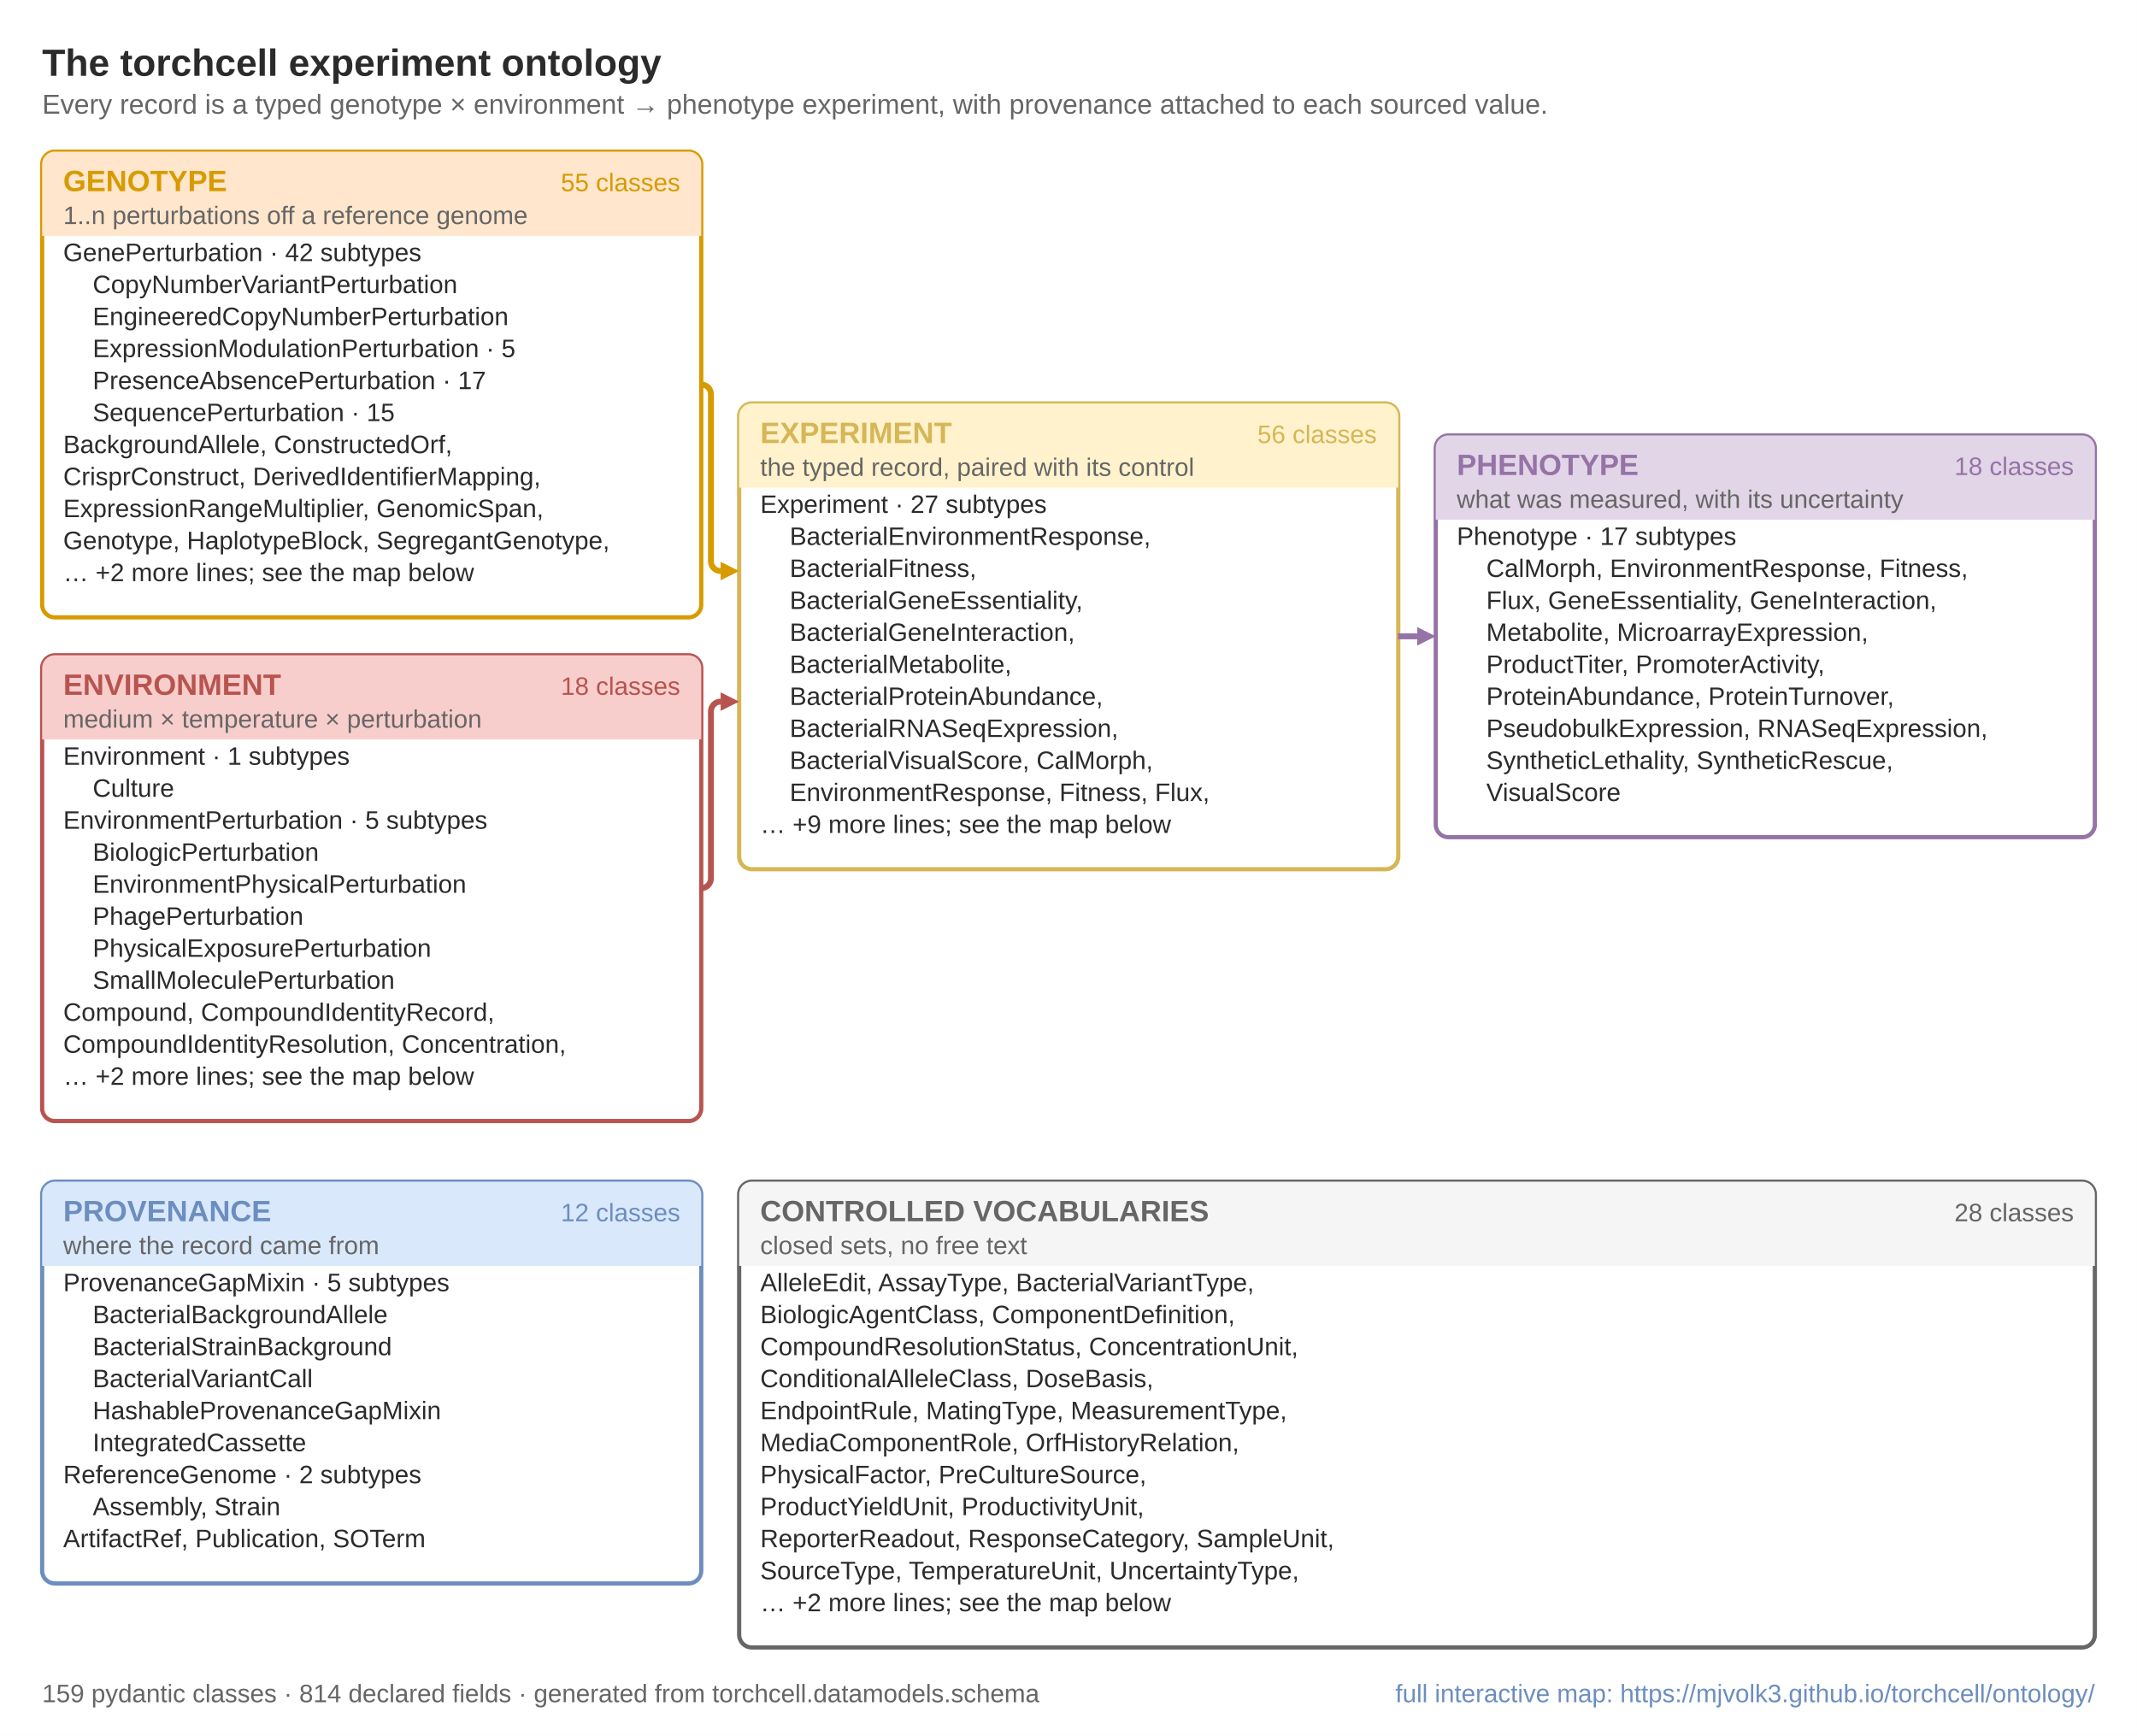
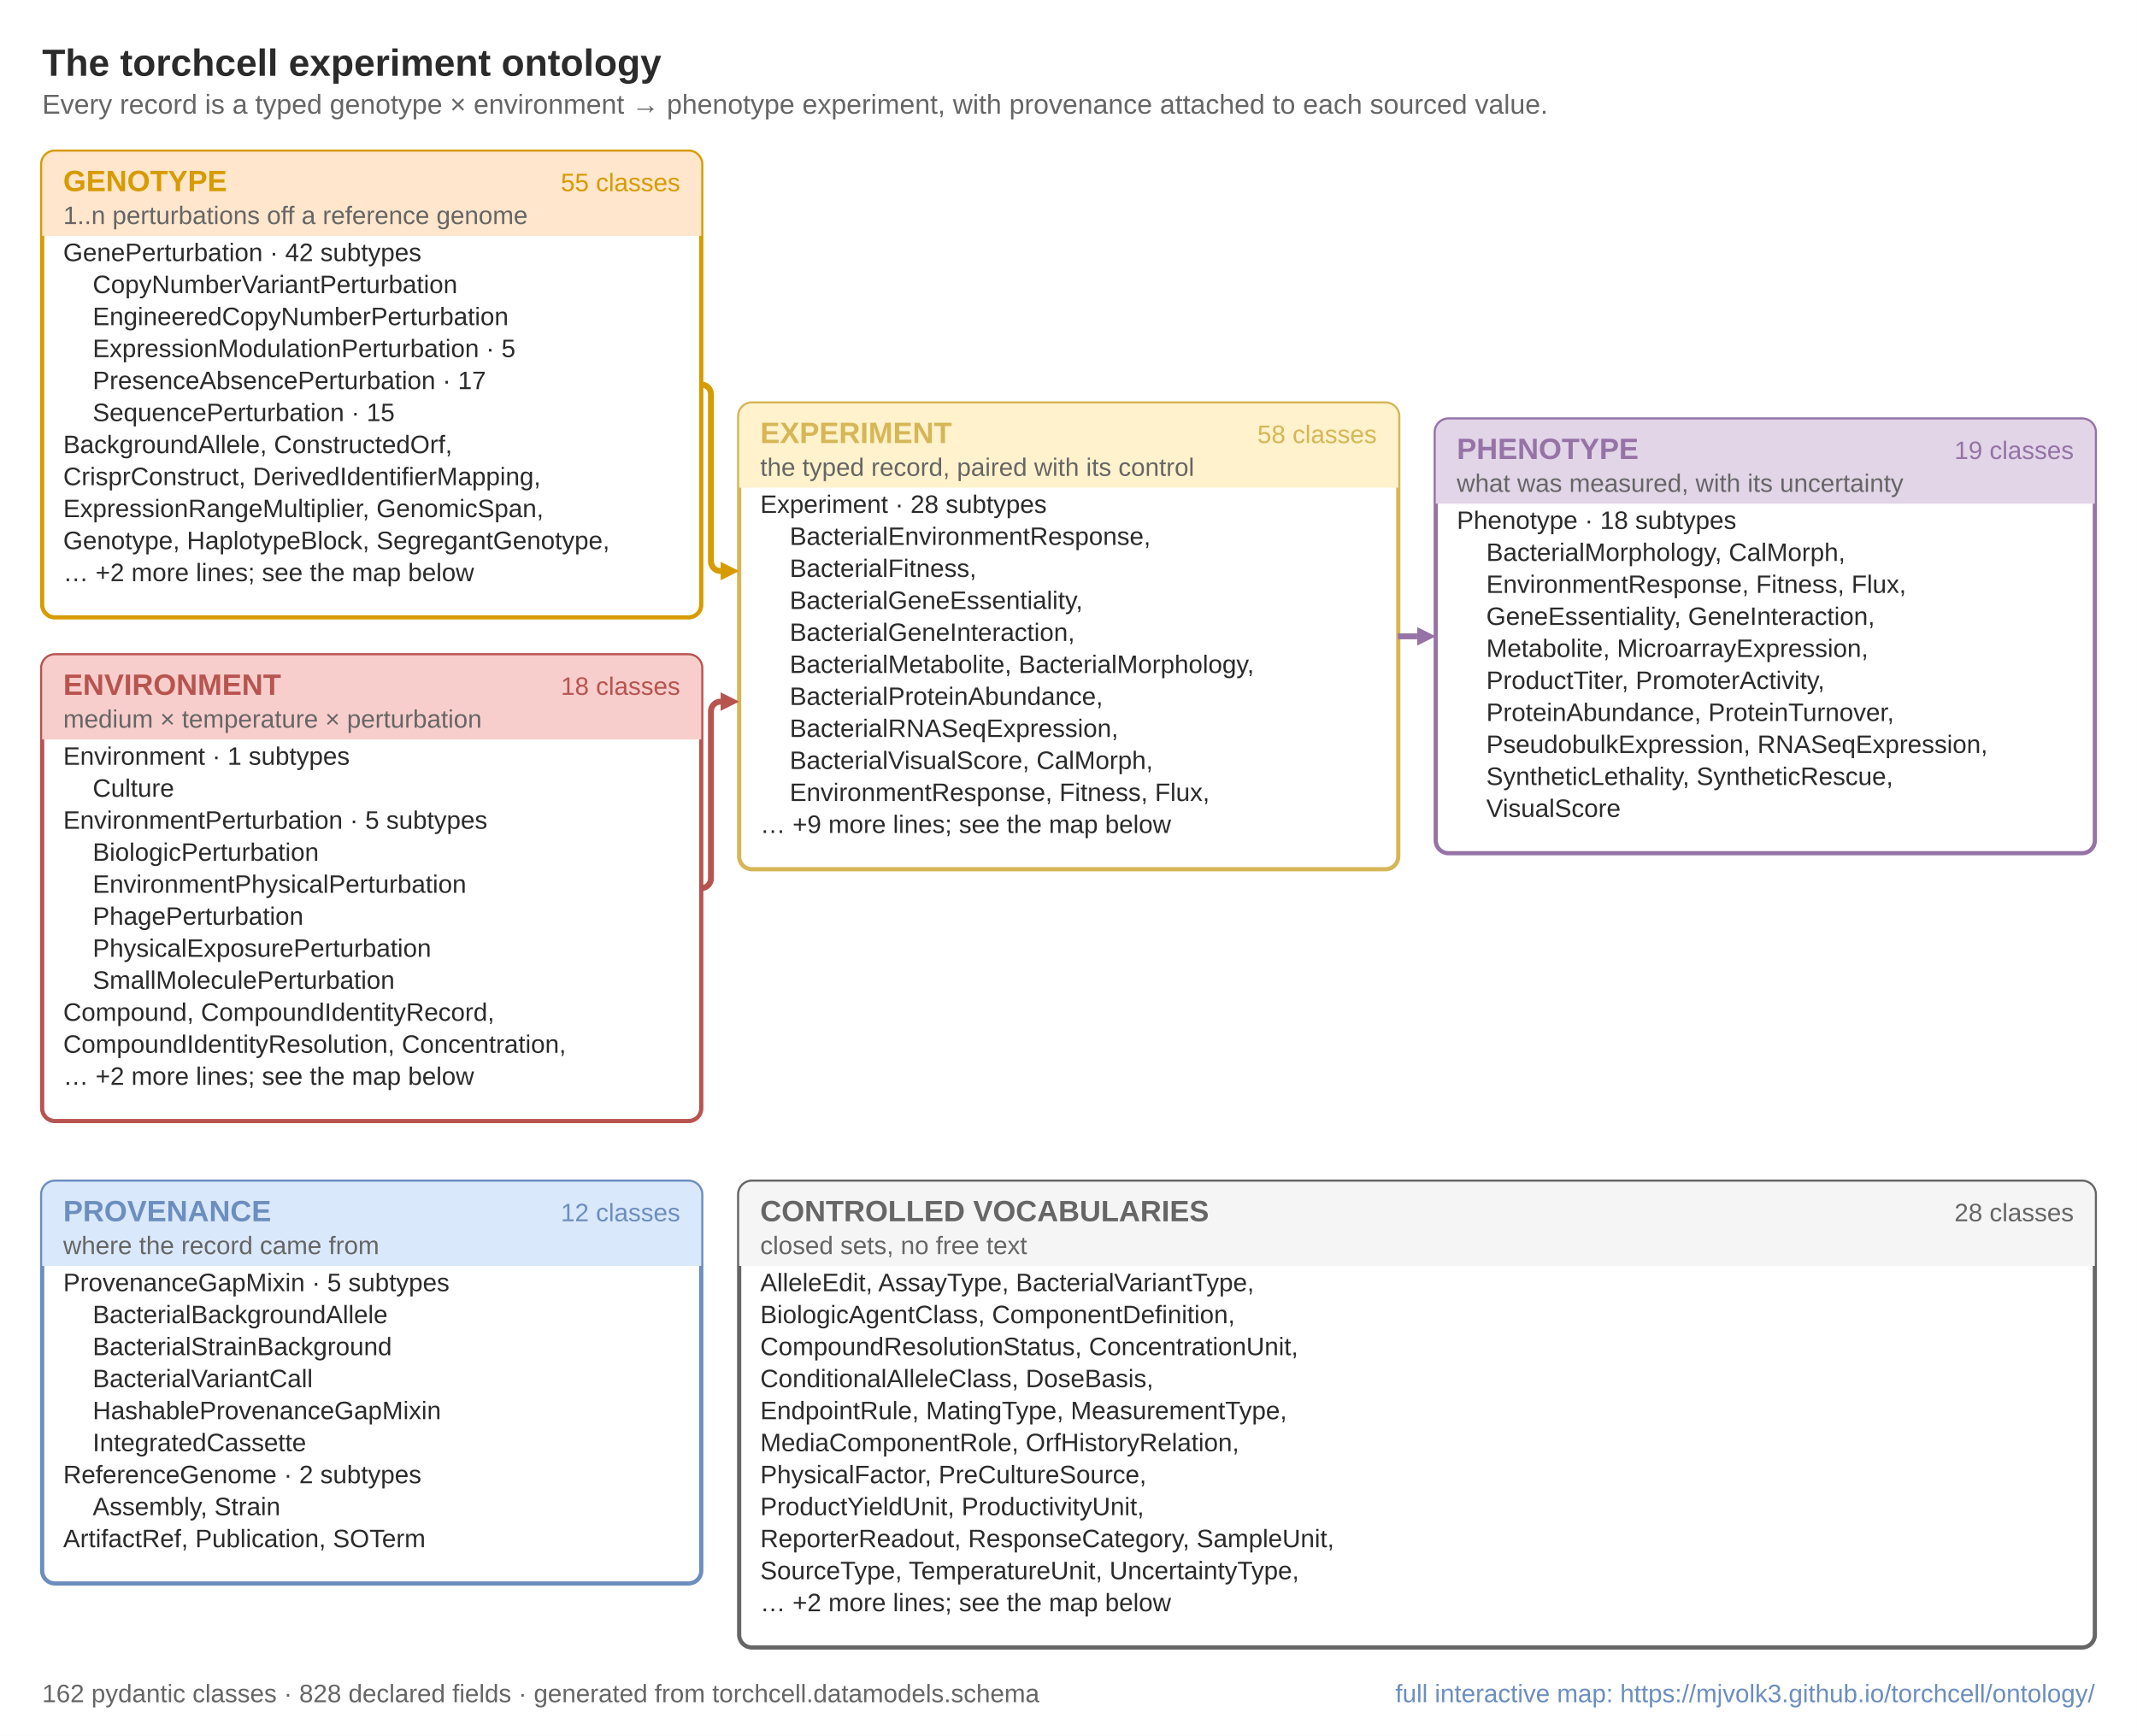
<svg xmlns="http://www.w3.org/2000/svg" width="179.00mm" height="145.41mm" viewBox="0 0 507.4 412.2" font-family="Arial, Helvetica, sans-serif">
  <style>text{font-family:Arial,Helvetica,sans-serif}</style>
  <rect width="100%" height="100%" fill="#FFFFFF" />
  <text x="10.0" y="18.0" font-size="9" font-weight="700" fill="#2B2B2B">The torchcell experiment ontology</text>
  <text x="10.0" y="27.0" font-size="6.5" fill="#666666">Every record is a typed genotype × environment → phenotype experiment, with provenance attached to each sourced value.</text>
  <rect x="10.0" y="36.0" width="156.5" height="110.6" rx="3" fill="#FFFFFF" stroke="#D79B00" stroke-width="1" />
  <path d="M10.0 39.0 a3 3 0 0 1 3 -3 h150.5 a3 3 0 0 1 3 3 v17.0 h-156.5 Z" fill="#FFE6CC" />
  <text x="15.0" y="45.4" font-size="7" font-weight="700" fill="#D79B00">GENOTYPE</text>
  <text x="161.5" y="45.4" font-size="6" text-anchor="end" fill="#D79B00">55 classes</text>
  <text x="15.0" y="53.2" font-size="6" fill="#666666">1..n perturbations off a reference genome</text>
  <text x="15.0" y="62.0" font-size="6" fill="#2B2B2B">GenePerturbation  ·  42 subtypes</text>
  <text x="22.0" y="69.6" font-size="6" fill="#2B2B2B">CopyNumberVariantPerturbation</text>
  <text x="22.0" y="77.2" font-size="6" fill="#2B2B2B">EngineeredCopyNumberPerturbation</text>
  <text x="22.0" y="84.8" font-size="6" fill="#2B2B2B">ExpressionModulationPerturbation  ·  5</text>
  <text x="22.0" y="92.4" font-size="6" fill="#2B2B2B">PresenceAbsencePerturbation  ·  17</text>
  <text x="22.0" y="100.0" font-size="6" fill="#2B2B2B">SequencePerturbation  ·  15</text>
  <text x="15.0" y="107.6" font-size="6" fill="#2B2B2B">BackgroundAllele, ConstructedOrf,</text>
  <text x="15.0" y="115.2" font-size="6" fill="#2B2B2B">CrisprConstruct, DerivedIdentifierMapping,</text>
  <text x="15.0" y="122.8" font-size="6" fill="#2B2B2B">ExpressionRangeMultiplier, GenomicSpan,</text>
  <text x="15.0" y="130.4" font-size="6" fill="#2B2B2B">Genotype, HaplotypeBlock, SegregantGenotype,</text>
  <text x="15.0" y="138.0" font-size="6" fill="#2B2B2B">…  +2 more lines; see the map below</text>
  <rect x="10.0" y="155.6" width="156.5" height="110.6" rx="3" fill="#FFFFFF" stroke="#B85450" stroke-width="1" />
  <path d="M10.0 158.6 a3 3 0 0 1 3 -3 h150.5 a3 3 0 0 1 3 3 v17.0 h-156.5 Z" fill="#F8CECC" />
  <text x="15.0" y="165.0" font-size="7" font-weight="700" fill="#B85450">ENVIRONMENT</text>
  <text x="161.5" y="165.0" font-size="6" text-anchor="end" fill="#B85450">18 classes</text>
  <text x="15.0" y="172.8" font-size="6" fill="#666666">medium × temperature × perturbation</text>
  <text x="15.0" y="181.6" font-size="6" fill="#2B2B2B">Environment  ·  1 subtypes</text>
  <text x="22.0" y="189.2" font-size="6" fill="#2B2B2B">Culture</text>
  <text x="15.0" y="196.8" font-size="6" fill="#2B2B2B">EnvironmentPerturbation  ·  5 subtypes</text>
  <text x="22.0" y="204.4" font-size="6" fill="#2B2B2B">BiologicPerturbation</text>
  <text x="22.0" y="212.0" font-size="6" fill="#2B2B2B">EnvironmentPhysicalPerturbation</text>
  <text x="22.0" y="219.6" font-size="6" fill="#2B2B2B">PhagePerturbation</text>
  <text x="22.0" y="227.2" font-size="6" fill="#2B2B2B">PhysicalExposurePerturbation</text>
  <text x="22.0" y="234.8" font-size="6" fill="#2B2B2B">SmallMoleculePerturbation</text>
  <text x="15.0" y="242.4" font-size="6" fill="#2B2B2B">Compound, CompoundIdentityRecord,</text>
  <text x="15.0" y="250.0" font-size="6" fill="#2B2B2B">CompoundIdentityResolution, Concentration,</text>
  <text x="15.0" y="257.6" font-size="6" fill="#2B2B2B">…  +2 more lines; see the map below</text>
  <rect x="175.5" y="95.8" width="156.5" height="110.6" rx="3" fill="#FFFFFF" stroke="#D6B656" stroke-width="1" />
  <path d="M175.5 98.8 a3 3 0 0 1 3 -3 h150.5 a3 3 0 0 1 3 3 v17.0 h-156.5 Z" fill="#FFF2CC" />
  <text x="180.5" y="105.2" font-size="7" font-weight="700" fill="#D6B656">EXPERIMENT</text>
-   <text x="326.9" y="105.2" font-size="6" text-anchor="end" fill="#D6B656">56 classes</text>
+   <text x="326.9" y="105.2" font-size="6" text-anchor="end" fill="#D6B656">58 classes</text>
  <text x="180.5" y="113.0" font-size="6" fill="#666666">the typed record, paired with its control</text>
-   <text x="180.5" y="121.8" font-size="6" fill="#2B2B2B">Experiment  ·  27 subtypes</text>
+   <text x="180.5" y="121.8" font-size="6" fill="#2B2B2B">Experiment  ·  28 subtypes</text>
  <text x="187.5" y="129.4" font-size="6" fill="#2B2B2B">BacterialEnvironmentResponse,</text>
  <text x="187.5" y="137.0" font-size="6" fill="#2B2B2B">BacterialFitness,</text>
  <text x="187.5" y="144.6" font-size="6" fill="#2B2B2B">BacterialGeneEssentiality,</text>
  <text x="187.5" y="152.2" font-size="6" fill="#2B2B2B">BacterialGeneInteraction,</text>
-   <text x="187.5" y="159.8" font-size="6" fill="#2B2B2B">BacterialMetabolite,</text>
+   <text x="187.5" y="159.8" font-size="6" fill="#2B2B2B">BacterialMetabolite, BacterialMorphology,</text>
  <text x="187.5" y="167.4" font-size="6" fill="#2B2B2B">BacterialProteinAbundance,</text>
  <text x="187.5" y="175.0" font-size="6" fill="#2B2B2B">BacterialRNASeqExpression,</text>
  <text x="187.5" y="182.6" font-size="6" fill="#2B2B2B">BacterialVisualScore, CalMorph,</text>
  <text x="187.5" y="190.2" font-size="6" fill="#2B2B2B">EnvironmentResponse, Fitness, Flux,</text>
  <text x="180.5" y="197.8" font-size="6" fill="#2B2B2B">…  +9 more lines; see the map below</text>
-   <rect x="340.9" y="103.4" width="156.5" height="95.4" rx="3" fill="#FFFFFF" stroke="#9673A6" stroke-width="1" />
-   <path d="M340.9 106.4 a3 3 0 0 1 3 -3 h150.5 a3 3 0 0 1 3 3 v17.0 h-156.5 Z" fill="#E1D5E7" />
-   <text x="345.9" y="112.8" font-size="7" font-weight="700" fill="#9673A6">PHENOTYPE</text>
-   <text x="492.4" y="112.8" font-size="6" text-anchor="end" fill="#9673A6">18 classes</text>
-   <text x="345.9" y="120.6" font-size="6" fill="#666666">what was measured, with its uncertainty</text>
-   <text x="345.9" y="129.4" font-size="6" fill="#2B2B2B">Phenotype  ·  17 subtypes</text>
-   <text x="352.9" y="137.0" font-size="6" fill="#2B2B2B">CalMorph, EnvironmentResponse, Fitness,</text>
-   <text x="352.9" y="144.6" font-size="6" fill="#2B2B2B">Flux, GeneEssentiality, GeneInteraction,</text>
-   <text x="352.9" y="152.2" font-size="6" fill="#2B2B2B">Metabolite, MicroarrayExpression,</text>
-   <text x="352.9" y="159.8" font-size="6" fill="#2B2B2B">ProductTiter, PromoterActivity,</text>
-   <text x="352.9" y="167.4" font-size="6" fill="#2B2B2B">ProteinAbundance, ProteinTurnover,</text>
-   <text x="352.9" y="175.0" font-size="6" fill="#2B2B2B">PseudobulkExpression, RNASeqExpression,</text>
-   <text x="352.9" y="182.6" font-size="6" fill="#2B2B2B">SyntheticLethality, SyntheticRescue,</text>
-   <text x="352.9" y="190.2" font-size="6" fill="#2B2B2B">VisualScore</text>
+   <rect x="340.9" y="99.6" width="156.5" height="103.0" rx="3" fill="#FFFFFF" stroke="#9673A6" stroke-width="1" />
+   <path d="M340.9 102.6 a3 3 0 0 1 3 -3 h150.5 a3 3 0 0 1 3 3 v17.0 h-156.5 Z" fill="#E1D5E7" />
+   <text x="345.9" y="109.0" font-size="7" font-weight="700" fill="#9673A6">PHENOTYPE</text>
+   <text x="492.4" y="109.0" font-size="6" text-anchor="end" fill="#9673A6">19 classes</text>
+   <text x="345.9" y="116.8" font-size="6" fill="#666666">what was measured, with its uncertainty</text>
+   <text x="345.9" y="125.6" font-size="6" fill="#2B2B2B">Phenotype  ·  18 subtypes</text>
+   <text x="352.9" y="133.2" font-size="6" fill="#2B2B2B">BacterialMorphology, CalMorph,</text>
+   <text x="352.9" y="140.8" font-size="6" fill="#2B2B2B">EnvironmentResponse, Fitness, Flux,</text>
+   <text x="352.9" y="148.4" font-size="6" fill="#2B2B2B">GeneEssentiality, GeneInteraction,</text>
+   <text x="352.9" y="156.0" font-size="6" fill="#2B2B2B">Metabolite, MicroarrayExpression,</text>
+   <text x="352.9" y="163.6" font-size="6" fill="#2B2B2B">ProductTiter, PromoterActivity,</text>
+   <text x="352.9" y="171.2" font-size="6" fill="#2B2B2B">ProteinAbundance, ProteinTurnover,</text>
+   <text x="352.9" y="178.8" font-size="6" fill="#2B2B2B">PseudobulkExpression, RNASeqExpression,</text>
+   <text x="352.9" y="186.4" font-size="6" fill="#2B2B2B">SyntheticLethality, SyntheticRescue,</text>
+   <text x="352.9" y="194.0" font-size="6" fill="#2B2B2B">VisualScore</text>
  <rect x="10.0" y="280.6" width="156.5" height="95.4" rx="3" fill="#FFFFFF" stroke="#6C8EBF" stroke-width="1" />
  <path d="M10.0 283.6 a3 3 0 0 1 3 -3 h150.5 a3 3 0 0 1 3 3 v17.0 h-156.5 Z" fill="#DAE8FC" />
  <text x="15.0" y="290.0" font-size="7" font-weight="700" fill="#6C8EBF">PROVENANCE</text>
  <text x="161.5" y="290.0" font-size="6" text-anchor="end" fill="#6C8EBF">12 classes</text>
  <text x="15.0" y="297.8" font-size="6" fill="#666666">where the record came from</text>
  <text x="15.0" y="306.6" font-size="6" fill="#2B2B2B">ProvenanceGapMixin  ·  5 subtypes</text>
  <text x="22.0" y="314.2" font-size="6" fill="#2B2B2B">BacterialBackgroundAllele</text>
  <text x="22.0" y="321.8" font-size="6" fill="#2B2B2B">BacterialStrainBackground</text>
  <text x="22.0" y="329.4" font-size="6" fill="#2B2B2B">BacterialVariantCall</text>
  <text x="22.0" y="337.0" font-size="6" fill="#2B2B2B">HashableProvenanceGapMixin</text>
  <text x="22.0" y="344.6" font-size="6" fill="#2B2B2B">IntegratedCassette</text>
  <text x="15.0" y="352.2" font-size="6" fill="#2B2B2B">ReferenceGenome  ·  2 subtypes</text>
  <text x="22.0" y="359.8" font-size="6" fill="#2B2B2B">Assembly, Strain</text>
  <text x="15.0" y="367.4" font-size="6" fill="#2B2B2B">ArtifactRef, Publication, SOTerm</text>
  <rect x="175.5" y="280.6" width="321.9" height="110.6" rx="3" fill="#FFFFFF" stroke="#666666" stroke-width="1" />
  <path d="M175.5 283.6 a3 3 0 0 1 3 -3 h315.9 a3 3 0 0 1 3 3 v17.0 h-321.9 Z" fill="#F5F5F5" />
  <text x="180.5" y="290.0" font-size="7" font-weight="700" fill="#666666">CONTROLLED VOCABULARIES</text>
  <text x="492.4" y="290.0" font-size="6" text-anchor="end" fill="#666666">28 classes</text>
  <text x="180.5" y="297.8" font-size="6" fill="#666666">closed sets, no free text</text>
  <text x="180.5" y="306.6" font-size="6" fill="#2B2B2B">AlleleEdit, AssayType, BacterialVariantType,</text>
  <text x="180.5" y="314.2" font-size="6" fill="#2B2B2B">BiologicAgentClass, ComponentDefinition,</text>
  <text x="180.5" y="321.8" font-size="6" fill="#2B2B2B">CompoundResolutionStatus, ConcentrationUnit,</text>
  <text x="180.5" y="329.4" font-size="6" fill="#2B2B2B">ConditionalAlleleClass, DoseBasis,</text>
  <text x="180.5" y="337.0" font-size="6" fill="#2B2B2B">EndpointRule, MatingType, MeasurementType,</text>
  <text x="180.5" y="344.6" font-size="6" fill="#2B2B2B">MediaComponentRole, OrfHistoryRelation,</text>
  <text x="180.5" y="352.2" font-size="6" fill="#2B2B2B">PhysicalFactor, PreCultureSource,</text>
  <text x="180.5" y="359.8" font-size="6" fill="#2B2B2B">ProductYieldUnit, ProductivityUnit,</text>
  <text x="180.5" y="367.4" font-size="6" fill="#2B2B2B">ReporterReadout, ResponseCategory, SampleUnit,</text>
  <text x="180.5" y="375.0" font-size="6" fill="#2B2B2B">SourceType, TemperatureUnit, UncertaintyType,</text>
  <text x="180.5" y="382.6" font-size="6" fill="#2B2B2B">…  +2 more lines; see the map below</text>
  <path d="M166.5 91.3 H166.5 A2.3 2.3 0 0 1 168.8 93.6 V133.3 A2.3 2.3 0 0 0 171.1 135.6 H171.1" fill="none" stroke="#D79B00" stroke-width="1.4" stroke-linecap="butt" stroke-linejoin="round" />
  <path d="M175.5 135.6 l-4.4 -2.2 v4.4 Z" fill="#D79B00" />
  <path d="M166.5 210.9 H166.5 A2.3 2.3 0 0 0 168.8 208.6 V168.9 A2.3 2.3 0 0 1 171.1 166.6 H171.1" fill="none" stroke="#B85450" stroke-width="1.4" stroke-linecap="butt" stroke-linejoin="round" />
  <path d="M175.5 166.6 l-4.4 -2.2 v4.4 Z" fill="#B85450" />
  <path d="M331.9 151.1 H336.5" fill="none" stroke="#9673A6" stroke-width="1.4" stroke-linecap="butt" stroke-linejoin="round" />
  <path d="M340.9 151.1 l-4.4 -2.2 v4.4 Z" fill="#9673A6" />
-   <text x="10.0" y="404.2" font-size="6" fill="#666666">159 pydantic classes · 814 declared fields · generated from torchcell.datamodels.schema</text>
+   <text x="10.0" y="404.2" font-size="6" fill="#666666">162 pydantic classes · 828 declared fields · generated from torchcell.datamodels.schema</text>
  <text x="497.4" y="404.2" font-size="6" text-anchor="end" fill="#6C8EBF">full interactive map: https://mjvolk3.github.io/torchcell/ontology/</text>
</svg>
